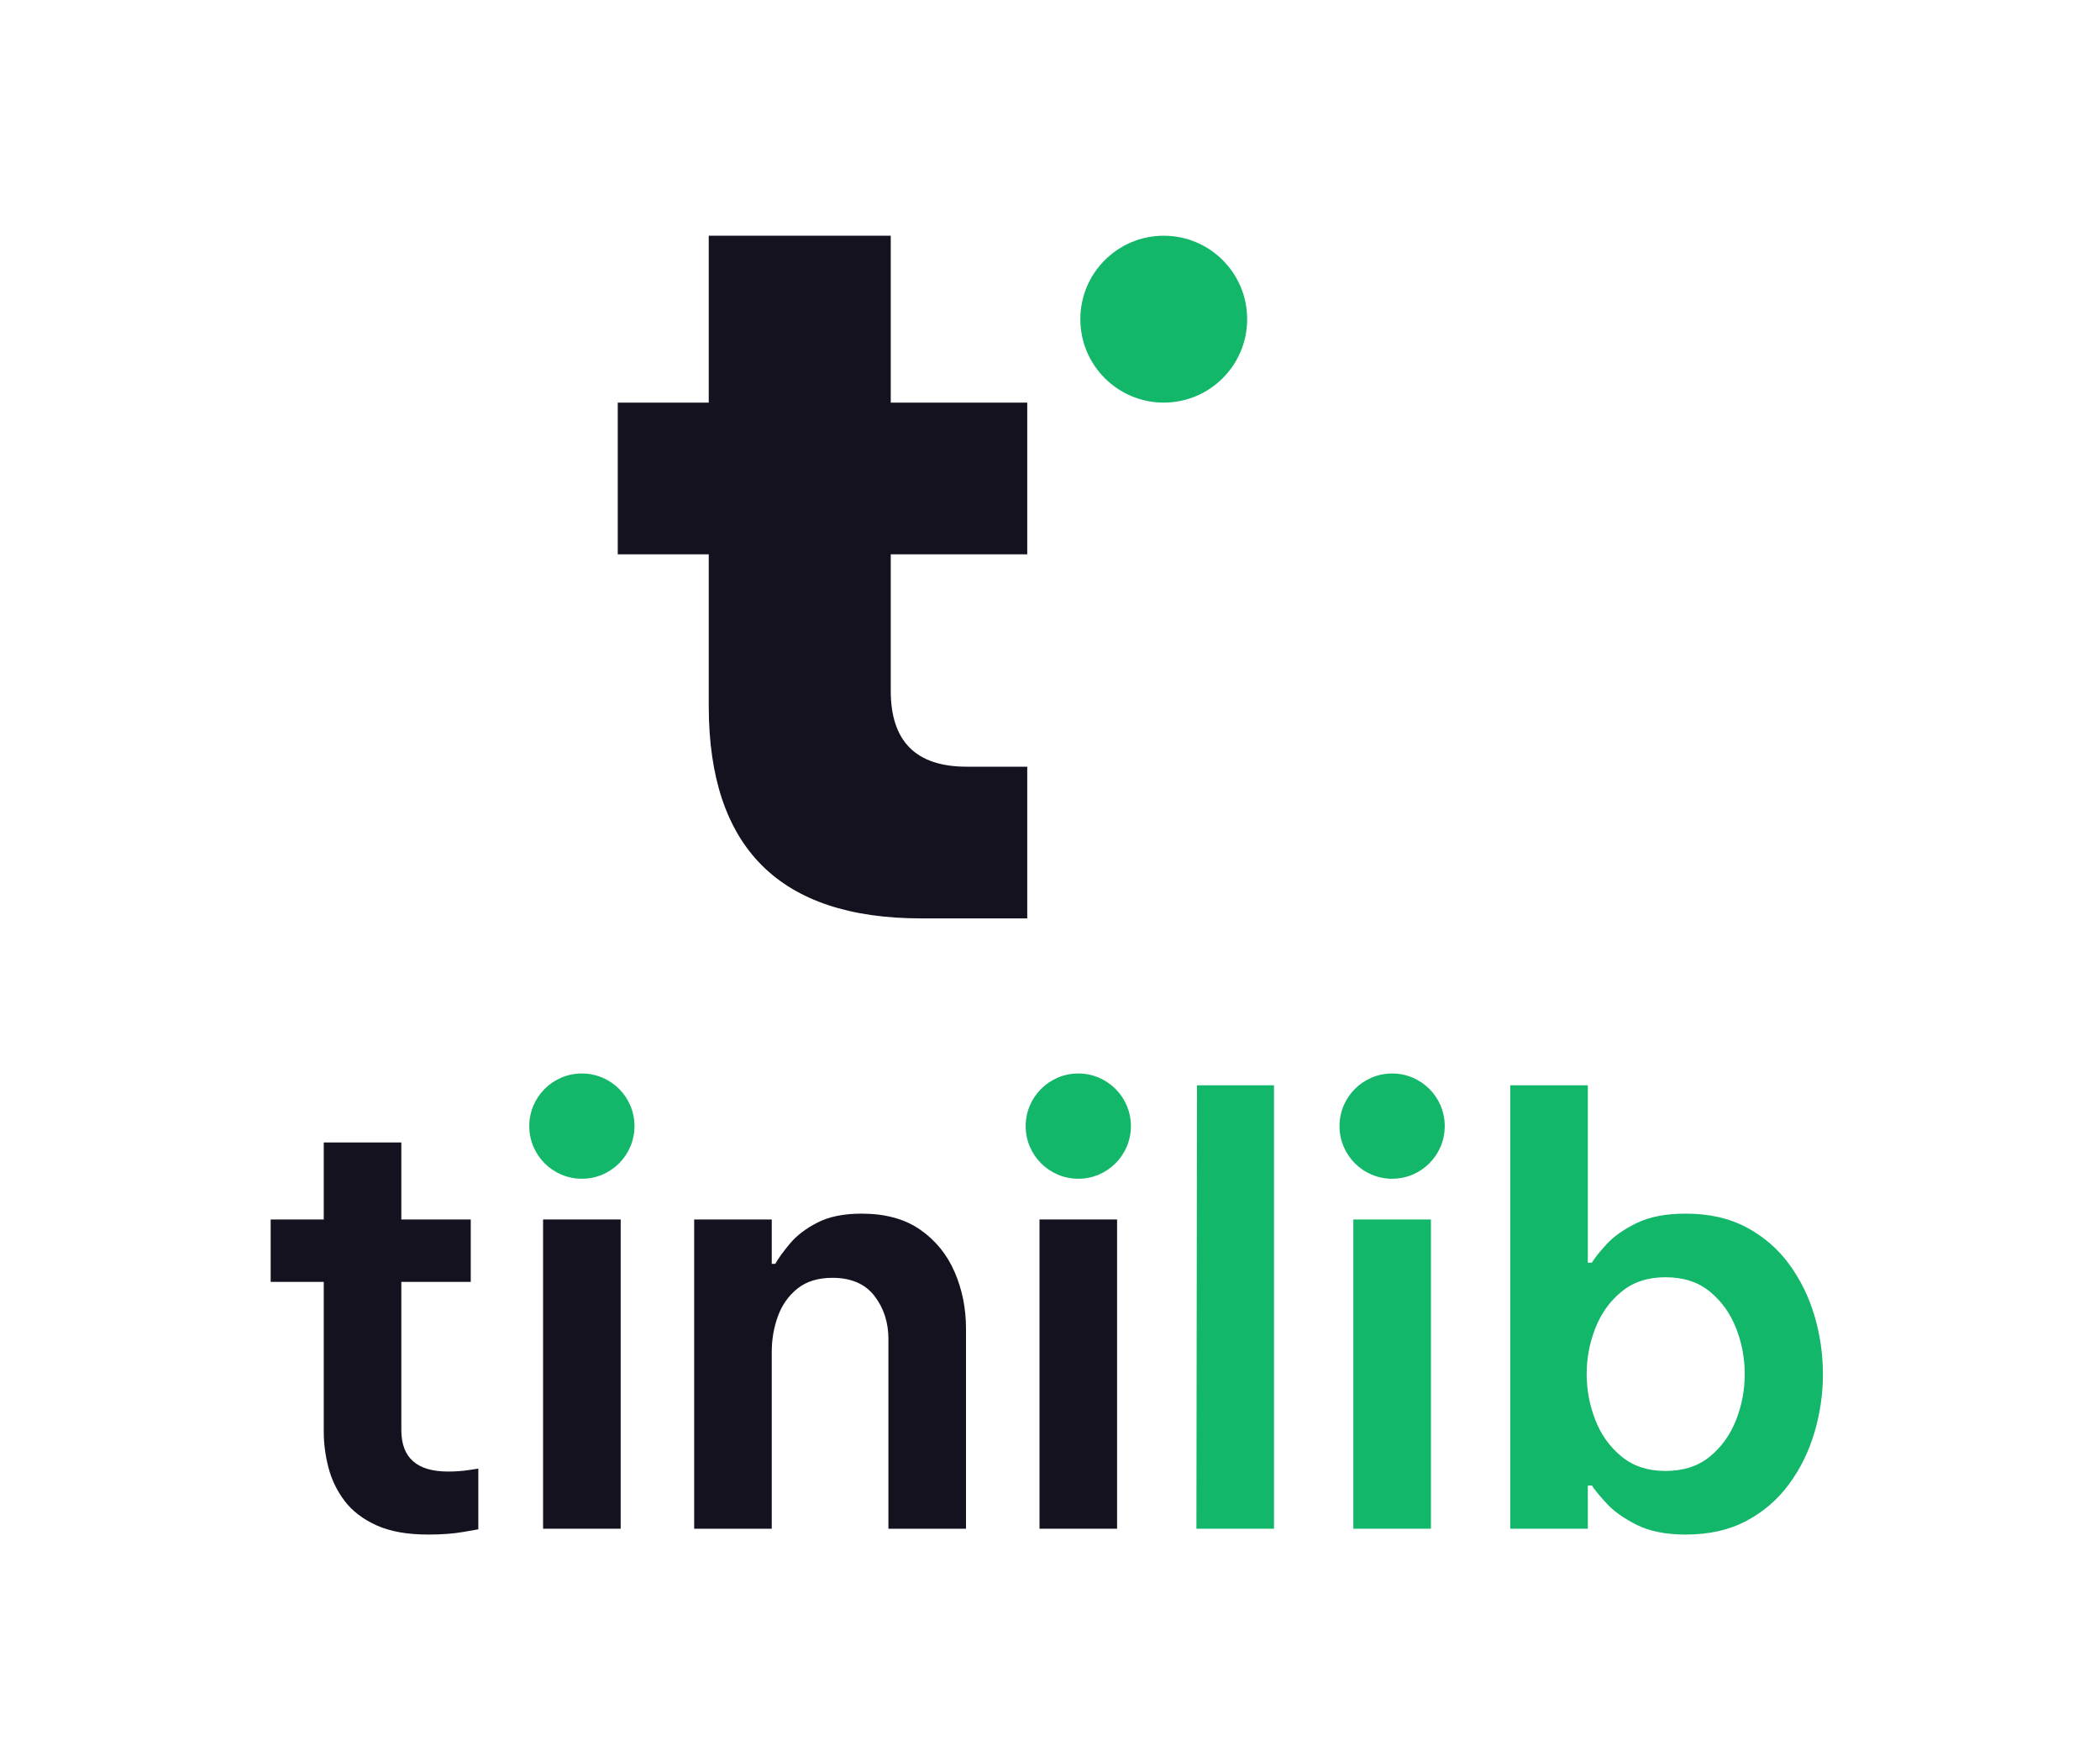
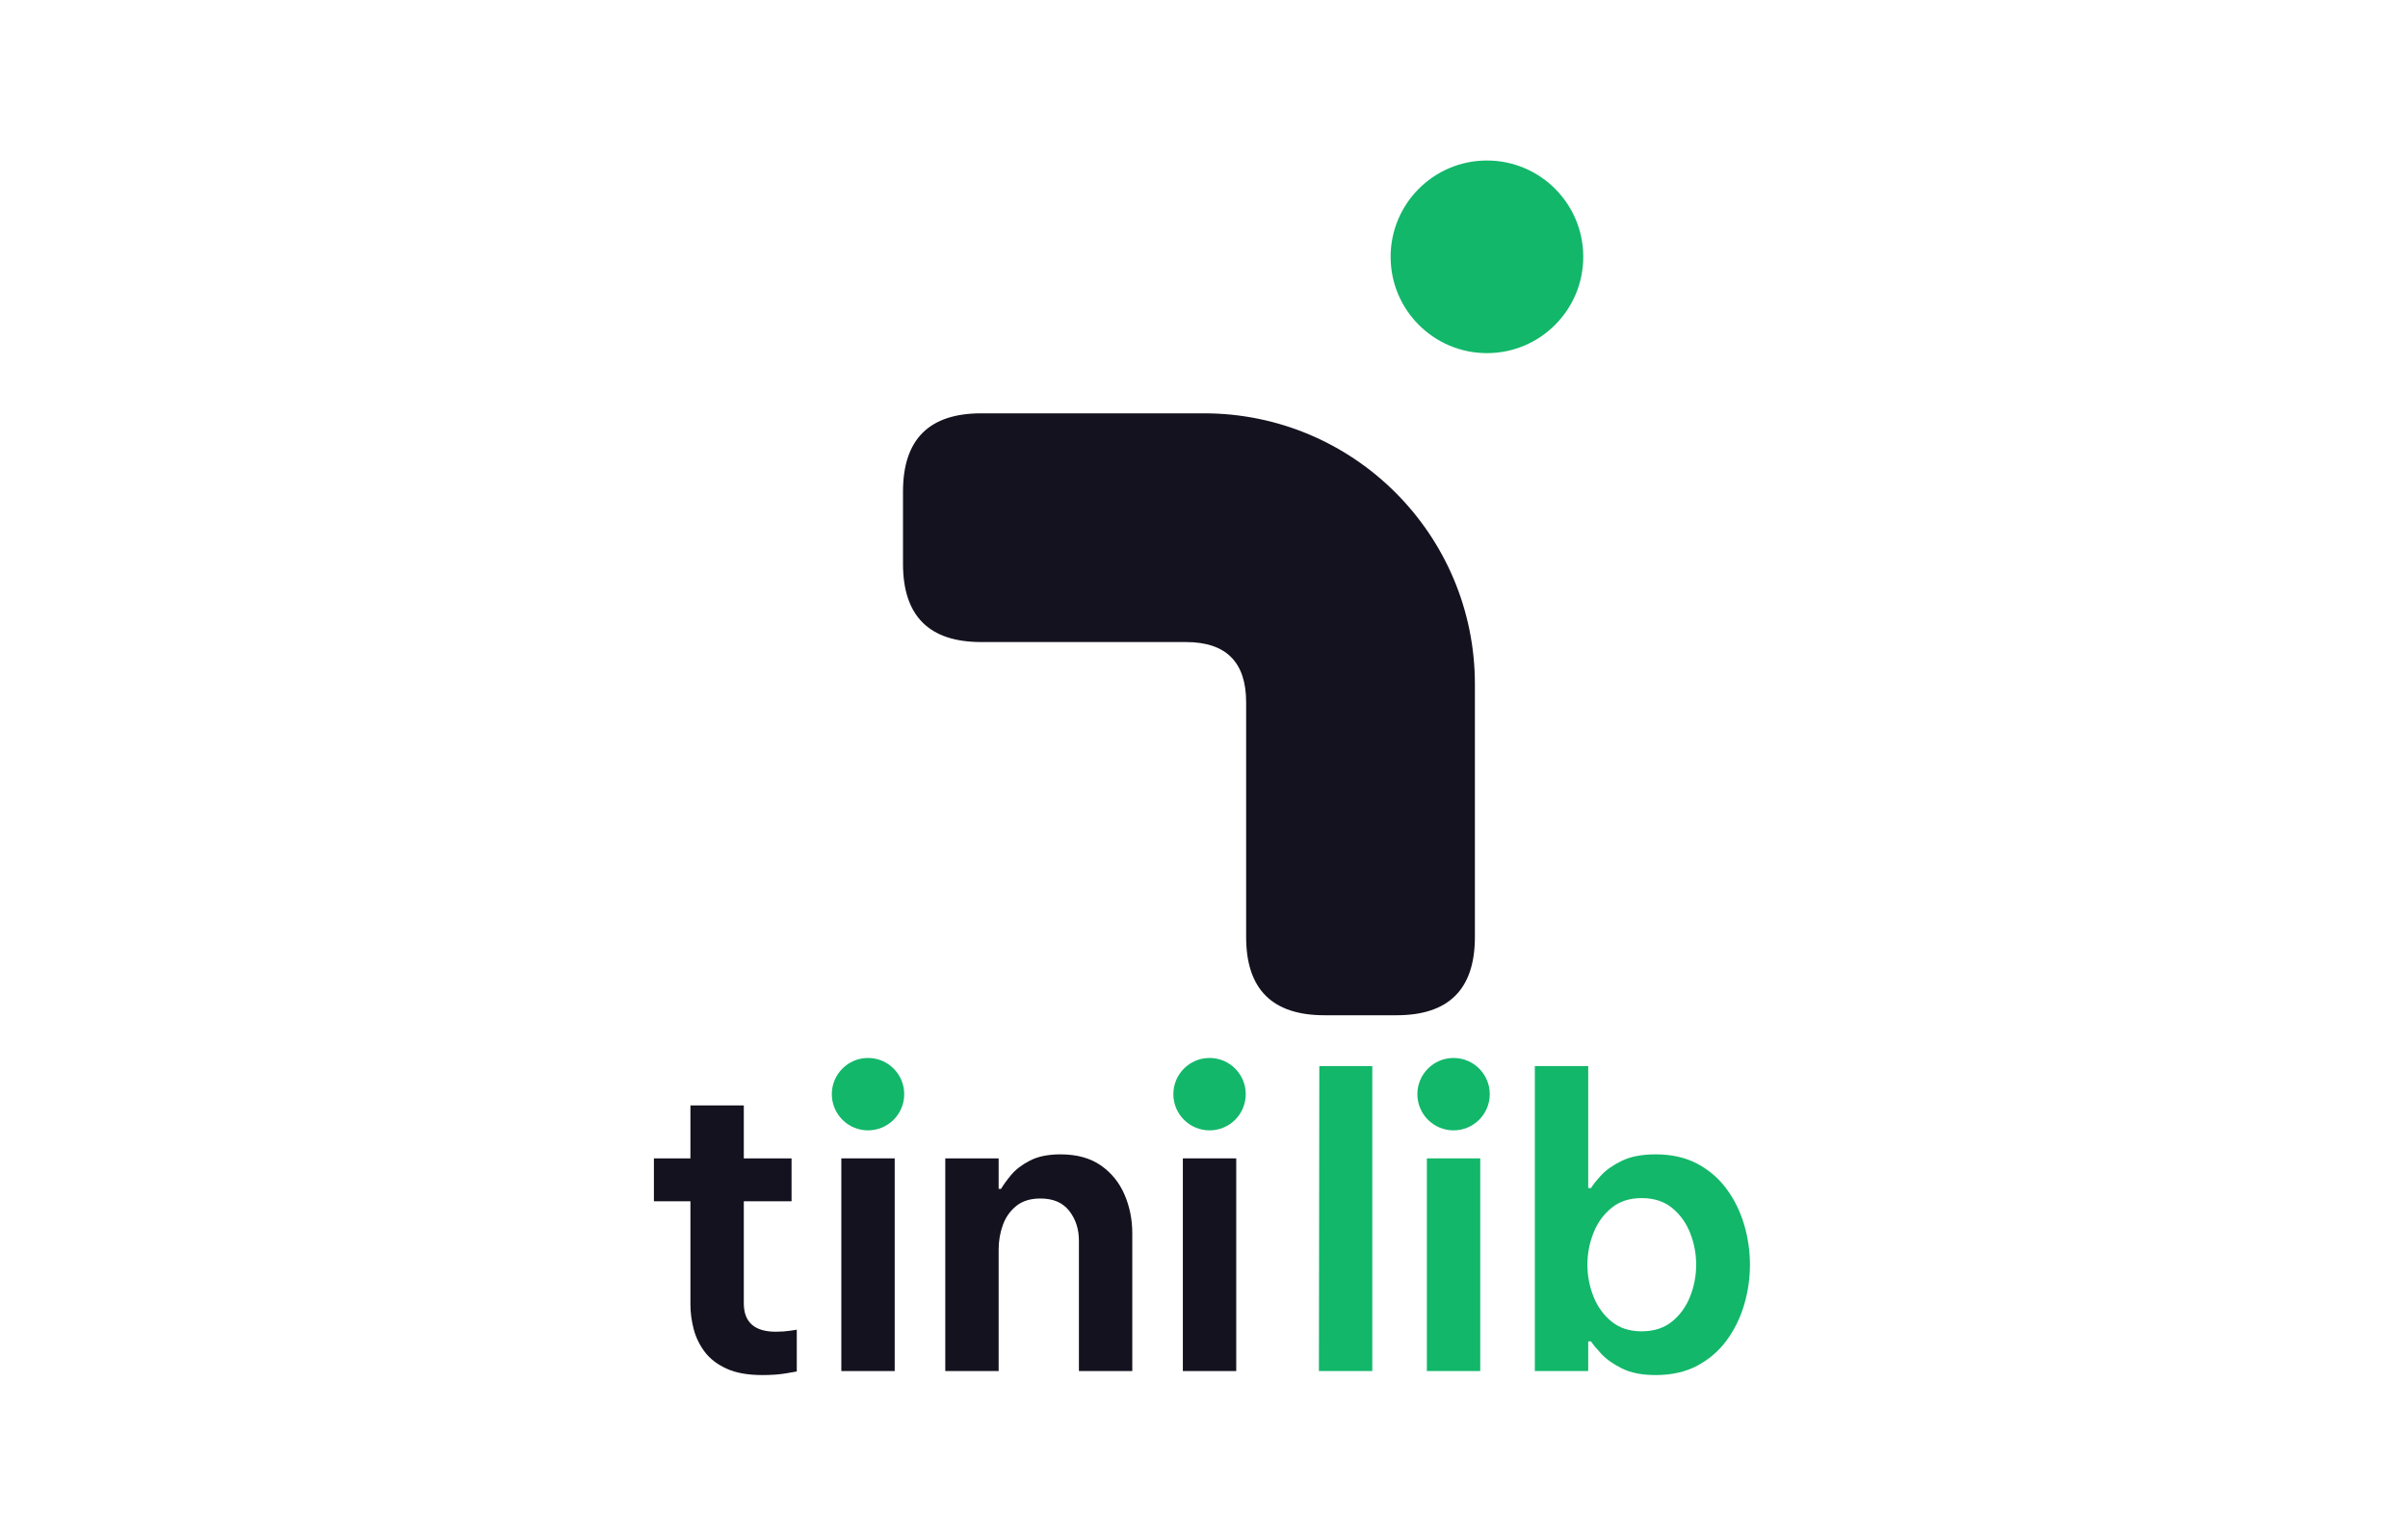
- <svg xmlns="http://www.w3.org/2000/svg" viewBox="0 0 360 300" width="360" height="300">
-   <path d="M121.5,40.4 h31.2 v28.6 h23.4 v26.0 h-23.4 v23.4 q0,13.0 13.0,13.0 h10.4 v26.0 h-18.2 q-36.4,0 -36.4,-36.4 v-26.0 h-15.6 v-26.0 h15.6 z" fill="#15121F" />
-   <circle cx="199.5" cy="54.7" r="14.3" fill="#12B76A" />
-   <g transform="translate(43.3,262)">
-     <g transform="translate(0,0) scale(0.1)">
+ <svg xmlns="http://www.w3.org/2000/svg" viewBox="0 0 360 230" width="360" height="230">
+   <g transform="translate(135.0,61.8) scale(0.9)">
+     <path d="M13,0 H50 A45,45 0 0 1 95,45 V87 Q95,100 82,100 H70 Q57,100 57,87 V48 Q57,38 47,38 H13 Q0,38 0,25 V13 Q0,0 13,0 Z" fill="#15121F" />
+     <circle cx="97" cy="-26" r="16" fill="#12B76A" />
+   </g>
+   <g transform="translate(95.9,205)">
+     <g transform="translate(0,0) scale(0.06)">
      <path d="M301 10Q247 10 212.0 -6.0Q177 -22 157.5 -48.0Q138 -74 130.0 -105.0Q122 -136 122 -166V-423H31V-530H122V-662H255V-530H374V-423H255V-169Q255 -98 335 -98Q354 -98 370.5 -100.5Q387 -103 387 -103V1Q387 1 361.5 5.5Q336 10 301 10Z" fill="#15121F" />
      <path d="M498 0V-530H631V0Z" fill="#15121F" />
      <path d="M757 0V-530H890V-454H896Q904 -468 921.0 -488.5Q938 -509 968.0 -524.5Q998 -540 1044 -540Q1105 -540 1144.5 -512.5Q1184 -485 1203.5 -440.0Q1223 -395 1223 -343V0H1090V-325Q1090 -368 1066.0 -399.0Q1042 -430 994 -430Q957 -430 934.0 -411.5Q911 -393 900.5 -364.0Q890 -335 890 -303V0Z" fill="#15121F" />
      <path d="M1349 0V-530H1482V0Z" fill="#15121F" />
-       <path d="M1618 0 1619 -760H1751V0Z" fill="#12B76A" />
-       <path d="M1887 0V-530H2020V0Z" fill="#12B76A" />
-       <path d="M2457 10Q2406 10 2373.0 -6.5Q2340 -23 2321.5 -43.0Q2303 -63 2296 -74H2289V0H2156V-760H2289V-456H2296Q2303 -468 2321.5 -488.0Q2340 -508 2373.0 -524.0Q2406 -540 2457 -540Q2517 -540 2561.0 -516.5Q2605 -493 2634.0 -453.5Q2663 -414 2677.5 -365.0Q2692 -316 2692 -265Q2692 -214 2677.5 -165.0Q2663 -116 2634.0 -76.5Q2605 -37 2561.0 -13.5Q2517 10 2457 10ZM2422 -99Q2468 -99 2498.0 -123.5Q2528 -148 2543.0 -186.0Q2558 -224 2558 -265Q2558 -306 2543.0 -344.0Q2528 -382 2498.0 -406.5Q2468 -431 2422 -431Q2377 -431 2347.0 -406.5Q2317 -382 2302.0 -344.0Q2287 -306 2287 -265Q2287 -224 2302.0 -186.0Q2317 -148 2347.0 -123.5Q2377 -99 2422 -99Z" fill="#12B76A" />
+       <path d="M1688 0 1689 -760H1821V0Z" fill="#12B76A" />
+       <path d="M1957 0V-530H2090V0Z" fill="#12B76A" />
+       <path d="M2527 10Q2476 10 2443.0 -6.5Q2410 -23 2391.5 -43.0Q2373 -63 2366 -74H2359V0H2226V-760H2359V-456H2366Q2373 -468 2391.5 -488.0Q2410 -508 2443.0 -524.0Q2476 -540 2527 -540Q2587 -540 2631.0 -516.5Q2675 -493 2704.0 -453.5Q2733 -414 2747.5 -365.0Q2762 -316 2762 -265Q2762 -214 2747.5 -165.0Q2733 -116 2704.0 -76.5Q2675 -37 2631.0 -13.5Q2587 10 2527 10ZM2492 -99Q2538 -99 2568.0 -123.5Q2598 -148 2613.0 -186.0Q2628 -224 2628 -265Q2628 -306 2613.0 -344.0Q2598 -382 2568.0 -406.5Q2538 -431 2492 -431Q2447 -431 2417.0 -406.5Q2387 -382 2372.0 -344.0Q2357 -306 2357 -265Q2357 -224 2372.0 -186.0Q2387 -148 2417.0 -123.5Q2447 -99 2492 -99Z" fill="#12B76A" />
      <circle cx="564.5" cy="-690.0" r="90.2" fill="#12B76A" />
      <circle cx="1415.5" cy="-690.0" r="90.2" fill="#12B76A" />
-       <circle cx="1953.5" cy="-690.0" r="90.2" fill="#12B76A" />
+       <circle cx="2023.5" cy="-690.0" r="90.2" fill="#12B76A" />
    </g>
  </g>
</svg>
